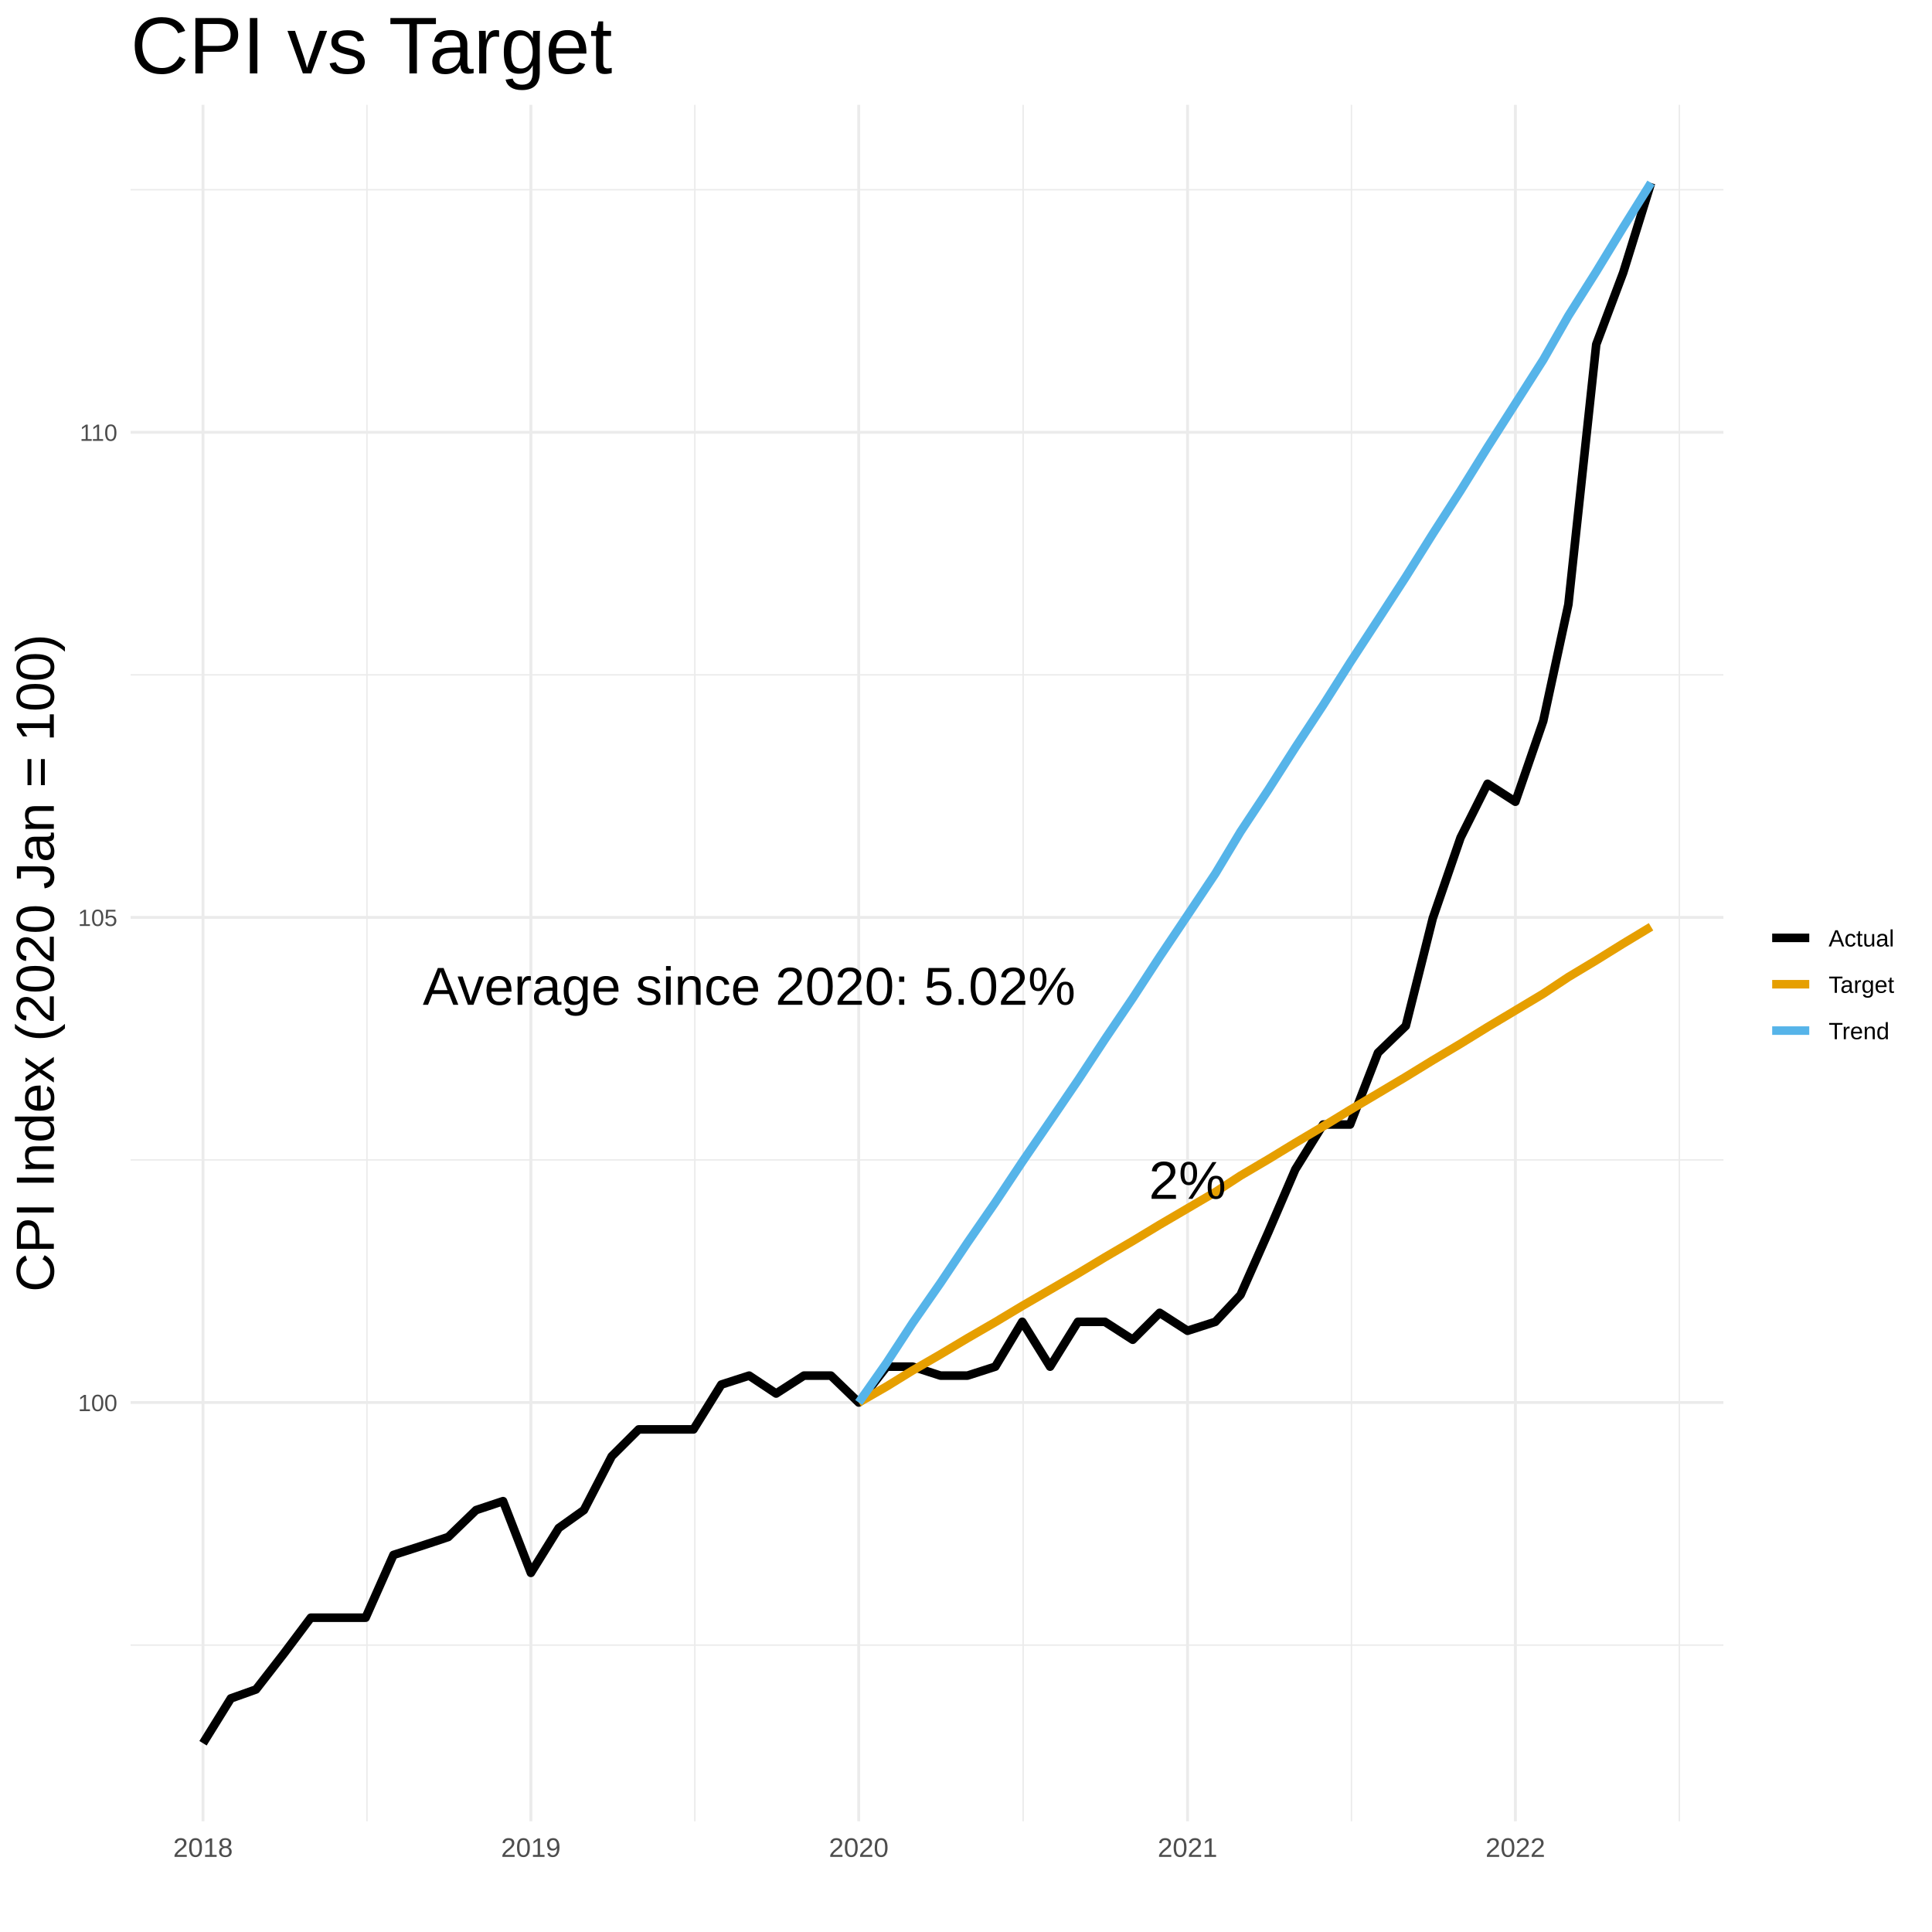
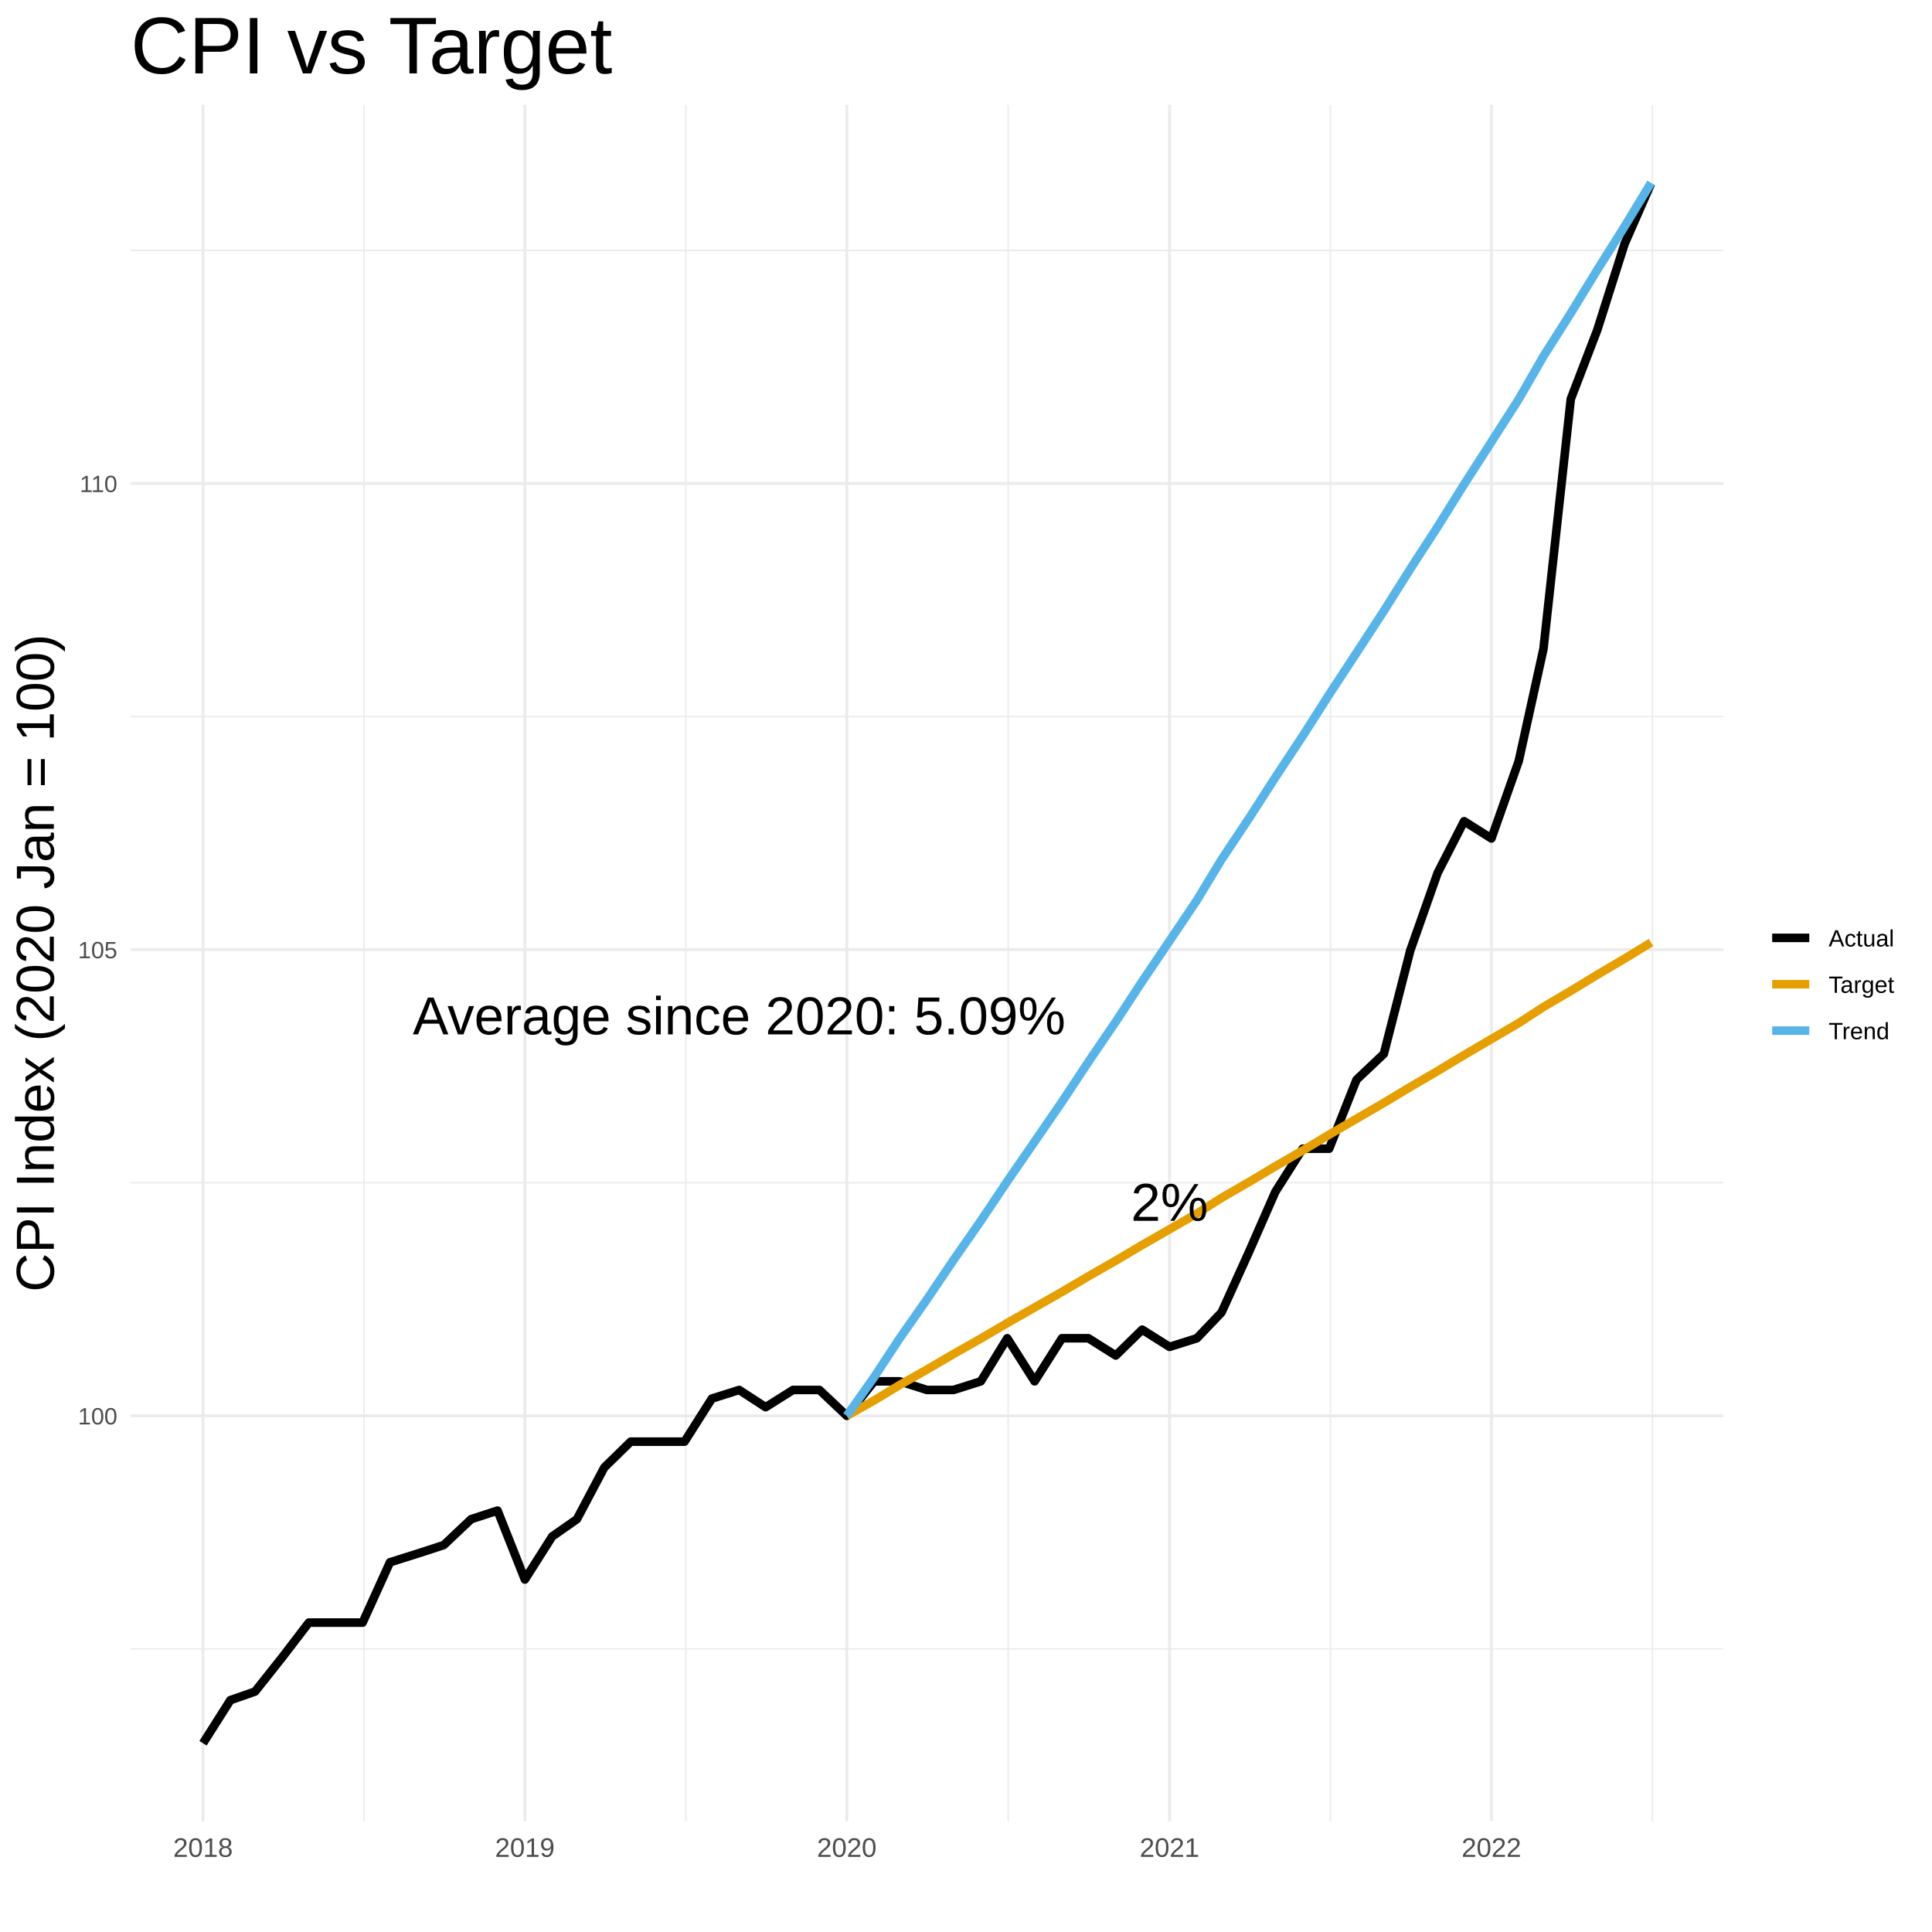
<svg xmlns="http://www.w3.org/2000/svg" class="svglite" width="720.00pt" height="720.00pt" viewBox="0 0 720.00 720.00">
  <defs>
    <style type="text/css">
    .svglite line, .svglite polyline, .svglite polygon, .svglite path, .svglite rect, .svglite circle {
      fill: none;
      stroke: #000000;
      stroke-linecap: round;
      stroke-linejoin: round;
      stroke-miterlimit: 10.00;
    }
    .svglite text {
      white-space: pre;
    }
  </style>
  </defs>
  <rect width="100%" height="100%" style="stroke: none; fill: #FFFFFF;" />
  <defs>
    <clipPath id="cpMC4wMHw3MjAuMDB8MC4wMHw3MjAuMDA=">
      <rect x="0.00" y="0.00" width="720.00" height="720.00" />
    </clipPath>
  </defs>
  <g clip-path="url(#cpMC4wMHw3MjAuMDB8MC4wMHw3MjAuMDA=)">
</g>
  <defs>
    <clipPath id="cpNDguNjh8NjQyLjI3fDM5LjA3fDY3OC43Mw==">
      <rect x="48.68" y="39.07" width="593.60" height="639.66" />
    </clipPath>
  </defs>
  <g clip-path="url(#cpNDguNjh8NjQyLjI3fDM5LjA3fDY3OC43Mw==)">
-     <polyline points="48.68,613.07 642.27,613.07 " style="stroke-width: 0.53; stroke: #EBEBEB; stroke-linecap: butt;" />
-     <polyline points="48.68,432.28 642.27,432.28 " style="stroke-width: 0.53; stroke: #EBEBEB; stroke-linecap: butt;" />
-     <polyline points="48.68,251.49 642.27,251.49 " style="stroke-width: 0.53; stroke: #EBEBEB; stroke-linecap: butt;" />
-     <polyline points="48.68,70.70 642.27,70.70 " style="stroke-width: 0.53; stroke: #EBEBEB; stroke-linecap: butt;" />
-     <polyline points="136.75,678.73 136.75,39.07 " style="stroke-width: 0.53; stroke: #EBEBEB; stroke-linecap: butt;" />
-     <polyline points="258.94,678.73 258.94,39.07 " style="stroke-width: 0.53; stroke: #EBEBEB; stroke-linecap: butt;" />
-     <polyline points="381.29,678.73 381.29,39.07 " style="stroke-width: 0.53; stroke: #EBEBEB; stroke-linecap: butt;" />
-     <polyline points="503.65,678.73 503.65,39.07 " style="stroke-width: 0.53; stroke: #EBEBEB; stroke-linecap: butt;" />
-     <polyline points="625.84,678.73 625.84,39.07 " style="stroke-width: 0.53; stroke: #EBEBEB; stroke-linecap: butt;" />
-     <polyline points="48.68,522.67 642.27,522.67 " style="stroke-width: 1.07; stroke: #EBEBEB; stroke-linecap: butt;" />
-     <polyline points="48.68,341.88 642.27,341.88 " style="stroke-width: 1.07; stroke: #EBEBEB; stroke-linecap: butt;" />
-     <polyline points="48.68,161.10 642.27,161.10 " style="stroke-width: 1.07; stroke: #EBEBEB; stroke-linecap: butt;" />
+     <polyline points="48.68,614.49 642.27,614.49 " style="stroke-width: 0.53; stroke: #EBEBEB; stroke-linecap: butt;" />
+     <polyline points="48.68,440.76 642.27,440.76 " style="stroke-width: 0.53; stroke: #EBEBEB; stroke-linecap: butt;" />
+     <polyline points="48.68,267.04 642.27,267.04 " style="stroke-width: 0.53; stroke: #EBEBEB; stroke-linecap: butt;" />
+     <polyline points="48.68,93.31 642.27,93.31 " style="stroke-width: 0.53; stroke: #EBEBEB; stroke-linecap: butt;" />
+     <polyline points="135.64,678.73 135.64,39.07 " style="stroke-width: 0.53; stroke: #EBEBEB; stroke-linecap: butt;" />
+     <polyline points="255.59,678.73 255.59,39.07 " style="stroke-width: 0.53; stroke: #EBEBEB; stroke-linecap: butt;" />
+     <polyline points="375.71,678.73 375.71,39.07 " style="stroke-width: 0.53; stroke: #EBEBEB; stroke-linecap: butt;" />
+     <polyline points="495.83,678.73 495.83,39.07 " style="stroke-width: 0.53; stroke: #EBEBEB; stroke-linecap: butt;" />
+     <polyline points="615.79,678.73 615.79,39.07 " style="stroke-width: 0.53; stroke: #EBEBEB; stroke-linecap: butt;" />
+     <polyline points="48.68,527.63 642.27,527.63 " style="stroke-width: 1.07; stroke: #EBEBEB; stroke-linecap: butt;" />
+     <polyline points="48.68,353.90 642.27,353.90 " style="stroke-width: 1.07; stroke: #EBEBEB; stroke-linecap: butt;" />
+     <polyline points="48.68,180.17 642.27,180.17 " style="stroke-width: 1.07; stroke: #EBEBEB; stroke-linecap: butt;" />
    <polyline points="75.66,678.73 75.66,39.07 " style="stroke-width: 1.07; stroke: #EBEBEB; stroke-linecap: butt;" />
-     <polyline points="197.85,678.73 197.85,39.07 " style="stroke-width: 1.07; stroke: #EBEBEB; stroke-linecap: butt;" />
-     <polyline points="320.03,678.73 320.03,39.07 " style="stroke-width: 1.07; stroke: #EBEBEB; stroke-linecap: butt;" />
-     <polyline points="442.56,678.73 442.56,39.07 " style="stroke-width: 1.07; stroke: #EBEBEB; stroke-linecap: butt;" />
-     <polyline points="564.74,678.73 564.74,39.07 " style="stroke-width: 1.07; stroke: #EBEBEB; stroke-linecap: butt;" />
-     <polyline points="75.66,649.66 86.03,632.95 95.41,629.61 105.79,616.24 115.83,602.87 126.21,602.87 136.25,602.87 146.63,579.48 157.00,576.14 167.05,572.80 177.42,562.77 187.47,559.43 197.85,586.16 208.22,569.46 217.60,562.77 227.97,542.72 238.02,532.70 248.39,532.70 258.44,532.70 268.81,515.99 279.19,512.65 289.24,519.33 299.61,512.65 309.66,512.65 320.03,522.67 330.41,509.31 340.12,509.31 350.50,512.65 360.54,512.65 370.92,509.31 380.96,492.60 391.34,509.31 401.71,492.60 411.76,492.60 422.14,499.28 432.18,489.25 442.56,495.94 452.93,492.60 462.31,482.57 472.68,459.18 482.73,435.79 493.10,419.08 503.15,419.08 513.53,392.34 523.90,382.32 533.95,342.22 544.32,312.14 554.37,292.09 564.74,298.78 575.12,268.70 584.49,225.26 594.87,128.35 604.92,101.61 615.29,68.20 " style="stroke-width: 3.20; stroke-linecap: butt;" />
-     <polyline points="320.03,522.67 330.41,516.70 340.12,510.72 350.50,504.72 360.54,498.72 370.92,492.71 380.96,486.68 391.34,480.65 401.71,474.61 411.76,468.56 422.14,462.49 432.18,456.42 442.56,450.34 452.93,444.25 462.31,438.14 472.68,432.03 482.73,425.91 493.10,419.77 503.15,413.63 513.53,407.48 523.90,401.31 533.95,395.14 544.32,388.96 554.37,382.76 564.74,376.56 575.12,370.34 584.49,364.12 594.87,357.88 604.92,351.64 615.29,345.38 " style="stroke-width: 3.20; stroke: #E69F00; stroke-linecap: butt;" />
-     <polyline points="320.03,522.67 330.41,507.88 340.12,493.02 350.50,478.11 360.54,463.13 370.92,448.10 380.96,433.00 391.34,417.84 401.71,402.61 411.76,387.33 422.14,371.98 432.18,356.57 442.56,341.10 452.93,325.56 462.31,309.96 472.68,294.30 482.73,278.57 493.10,262.78 503.15,246.92 513.53,231.00 523.90,215.01 533.95,198.96 544.32,182.84 554.37,166.66 564.74,150.40 575.12,134.09 584.49,117.70 594.87,101.25 604.92,84.74 615.29,68.15 " style="stroke-width: 3.20; stroke: #56B4E9; stroke-linecap: butt;" />
-     <text x="442.56" y="446.77" text-anchor="middle" style="font-size: 19.92px; font-family: &quot;Liberation Sans&quot;;" textLength="31.58px" lengthAdjust="spacingAndGlyphs">2%</text>
-     <text x="279.19" y="374.45" text-anchor="middle" style="font-size: 19.92px; font-family: &quot;Liberation Sans&quot;;" textLength="273.05px" lengthAdjust="spacingAndGlyphs">Average since 2020: 5.02%</text>
+     <polyline points="195.61,678.73 195.61,39.07 " style="stroke-width: 1.07; stroke: #EBEBEB; stroke-linecap: butt;" />
+     <polyline points="315.57,678.73 315.57,39.07 " style="stroke-width: 1.07; stroke: #EBEBEB; stroke-linecap: butt;" />
+     <polyline points="435.85,678.73 435.85,39.07 " style="stroke-width: 1.07; stroke: #EBEBEB; stroke-linecap: butt;" />
+     <polyline points="555.81,678.73 555.81,39.07 " style="stroke-width: 1.07; stroke: #EBEBEB; stroke-linecap: butt;" />
+     <polyline points="75.66,649.66 85.85,633.60 95.05,630.39 105.24,617.55 115.09,604.70 125.28,604.70 135.14,604.70 145.33,582.22 155.52,579.01 165.38,575.80 175.57,566.16 185.42,562.95 195.61,588.64 205.80,572.59 215.00,566.16 225.19,546.90 235.05,537.26 245.24,537.26 255.10,537.26 265.29,521.21 275.47,518.00 285.33,524.42 295.52,518.00 305.38,518.00 315.57,527.63 325.76,514.78 335.29,514.78 345.47,518.00 355.33,518.00 365.52,514.78 375.38,498.73 385.57,514.78 395.76,498.73 405.62,498.73 415.81,505.15 425.66,495.52 435.85,501.94 446.04,498.73 455.24,489.09 465.43,466.62 475.29,444.14 485.48,428.08 495.34,428.08 505.53,402.39 515.71,392.76 525.57,354.22 535.76,325.32 545.62,306.05 555.81,312.47 566.00,283.57 575.20,241.83 585.39,148.70 595.25,123.01 605.43,90.90 615.29,68.42 " style="stroke-width: 3.20; stroke-linecap: butt;" />
+     <polyline points="315.57,527.63 325.76,521.89 335.29,516.14 345.47,510.38 355.33,504.61 365.52,498.83 375.38,493.05 385.57,487.25 395.76,481.44 405.62,475.63 415.81,469.80 425.66,463.97 435.85,458.12 446.04,452.27 455.24,446.40 465.43,440.53 475.29,434.64 485.48,428.75 495.34,422.85 505.53,416.93 515.71,411.01 525.57,405.08 535.76,399.13 545.62,393.18 555.81,387.22 566.00,381.25 575.20,375.27 585.39,369.27 595.25,363.27 605.43,357.26 615.29,351.24 " style="stroke-width: 3.20; stroke: #E69F00; stroke-linecap: butt;" />
+     <polyline points="315.57,527.63 325.76,513.22 335.29,498.74 345.47,484.21 355.33,469.61 365.52,454.96 375.38,440.24 385.57,425.46 395.76,410.63 405.62,395.73 415.81,380.77 425.66,365.74 435.85,350.66 446.04,335.51 455.24,320.30 465.43,305.02 475.29,289.68 485.48,274.28 495.34,258.82 505.53,243.29 515.71,227.69 525.57,212.03 535.76,196.31 545.62,180.52 555.81,164.67 566.00,148.75 575.20,132.76 585.39,116.71 595.25,100.59 605.43,84.40 615.29,68.15 " style="stroke-width: 3.20; stroke: #56B4E9; stroke-linecap: butt;" />
+     <text x="435.85" y="454.97" text-anchor="middle" style="font-size: 19.92px; font-family: &quot;Liberation Sans&quot;;" textLength="31.58px" lengthAdjust="spacingAndGlyphs">2%</text>
+     <text x="275.47" y="385.48" text-anchor="middle" style="font-size: 19.92px; font-family: &quot;Liberation Sans&quot;;" textLength="273.05px" lengthAdjust="spacingAndGlyphs">Average since 2020: 5.09%</text>
  </g>
  <g clip-path="url(#cpMC4wMHw3MjAuMDB8MC4wMHw3MjAuMDA=)">
-     <text x="43.74" y="525.88" text-anchor="end" style="font-size: 8.80px;fill: #4D4D4D; font-family: &quot;Liberation Sans&quot;;" textLength="16.78px" lengthAdjust="spacingAndGlyphs">100</text>
-     <text x="43.74" y="345.09" text-anchor="end" style="font-size: 8.80px;fill: #4D4D4D; font-family: &quot;Liberation Sans&quot;;" textLength="16.78px" lengthAdjust="spacingAndGlyphs">105</text>
-     <text x="43.74" y="164.30" text-anchor="end" style="font-size: 8.80px;fill: #4D4D4D; font-family: &quot;Liberation Sans&quot;;" textLength="16.78px" lengthAdjust="spacingAndGlyphs">110</text>
+     <text x="43.74" y="530.84" text-anchor="end" style="font-size: 8.80px;fill: #4D4D4D; font-family: &quot;Liberation Sans&quot;;" textLength="16.78px" lengthAdjust="spacingAndGlyphs">100</text>
+     <text x="43.74" y="357.11" text-anchor="end" style="font-size: 8.80px;fill: #4D4D4D; font-family: &quot;Liberation Sans&quot;;" textLength="16.78px" lengthAdjust="spacingAndGlyphs">105</text>
+     <text x="43.74" y="183.38" text-anchor="end" style="font-size: 8.80px;fill: #4D4D4D; font-family: &quot;Liberation Sans&quot;;" textLength="16.78px" lengthAdjust="spacingAndGlyphs">110</text>
    <text x="75.66" y="692.00" text-anchor="middle" style="font-size: 10.00px;fill: #4D4D4D; font-family: &quot;Liberation Sans&quot;;" textLength="25.46px" lengthAdjust="spacingAndGlyphs">2018</text>
-     <text x="197.85" y="692.00" text-anchor="middle" style="font-size: 10.00px;fill: #4D4D4D; font-family: &quot;Liberation Sans&quot;;" textLength="25.46px" lengthAdjust="spacingAndGlyphs">2019</text>
-     <text x="320.03" y="692.00" text-anchor="middle" style="font-size: 10.00px;fill: #4D4D4D; font-family: &quot;Liberation Sans&quot;;" textLength="25.46px" lengthAdjust="spacingAndGlyphs">2020</text>
-     <text x="442.56" y="692.00" text-anchor="middle" style="font-size: 10.00px;fill: #4D4D4D; font-family: &quot;Liberation Sans&quot;;" textLength="25.46px" lengthAdjust="spacingAndGlyphs">2021</text>
-     <text x="564.74" y="692.00" text-anchor="middle" style="font-size: 10.00px;fill: #4D4D4D; font-family: &quot;Liberation Sans&quot;;" textLength="25.46px" lengthAdjust="spacingAndGlyphs">2022</text>
+     <text x="195.61" y="692.00" text-anchor="middle" style="font-size: 10.00px;fill: #4D4D4D; font-family: &quot;Liberation Sans&quot;;" textLength="25.46px" lengthAdjust="spacingAndGlyphs">2019</text>
+     <text x="315.57" y="692.00" text-anchor="middle" style="font-size: 10.00px;fill: #4D4D4D; font-family: &quot;Liberation Sans&quot;;" textLength="25.46px" lengthAdjust="spacingAndGlyphs">2020</text>
+     <text x="435.85" y="692.00" text-anchor="middle" style="font-size: 10.00px;fill: #4D4D4D; font-family: &quot;Liberation Sans&quot;;" textLength="25.46px" lengthAdjust="spacingAndGlyphs">2021</text>
+     <text x="555.81" y="692.00" text-anchor="middle" style="font-size: 10.00px;fill: #4D4D4D; font-family: &quot;Liberation Sans&quot;;" textLength="25.46px" lengthAdjust="spacingAndGlyphs">2022</text>
    <text transform="translate(20.06,358.90) rotate(-90)" text-anchor="middle" style="font-size: 20.00px; font-family: &quot;Liberation Sans&quot;;" textLength="271.03px" lengthAdjust="spacingAndGlyphs">CPI Index (2020 Jan = 100)</text>
    <line x1="660.44" y1="349.52" x2="674.26" y2="349.52" style="stroke-width: 3.20; stroke-linecap: butt;" />
    <line x1="660.44" y1="366.80" x2="674.26" y2="366.80" style="stroke-width: 3.20; stroke: #E69F00; stroke-linecap: butt;" />
    <line x1="660.44" y1="384.08" x2="674.26" y2="384.08" style="stroke-width: 3.20; stroke: #56B4E9; stroke-linecap: butt;" />
    <text x="681.47" y="352.73" style="font-size: 8.80px; font-family: &quot;Liberation Sans&quot;;" textLength="27.57px" lengthAdjust="spacingAndGlyphs">Actual</text>
    <text x="681.47" y="370.01" style="font-size: 8.80px; font-family: &quot;Liberation Sans&quot;;" textLength="27.22px" lengthAdjust="spacingAndGlyphs">Target</text>
    <text x="681.47" y="387.29" style="font-size: 8.80px; font-family: &quot;Liberation Sans&quot;;" textLength="24.07px" lengthAdjust="spacingAndGlyphs">Trend</text>
    <text x="48.68" y="27.35" style="font-size: 30.00px; font-family: &quot;Liberation Sans&quot;;" textLength="193.18px" lengthAdjust="spacingAndGlyphs">CPI vs Target</text>
  </g>
</svg>
